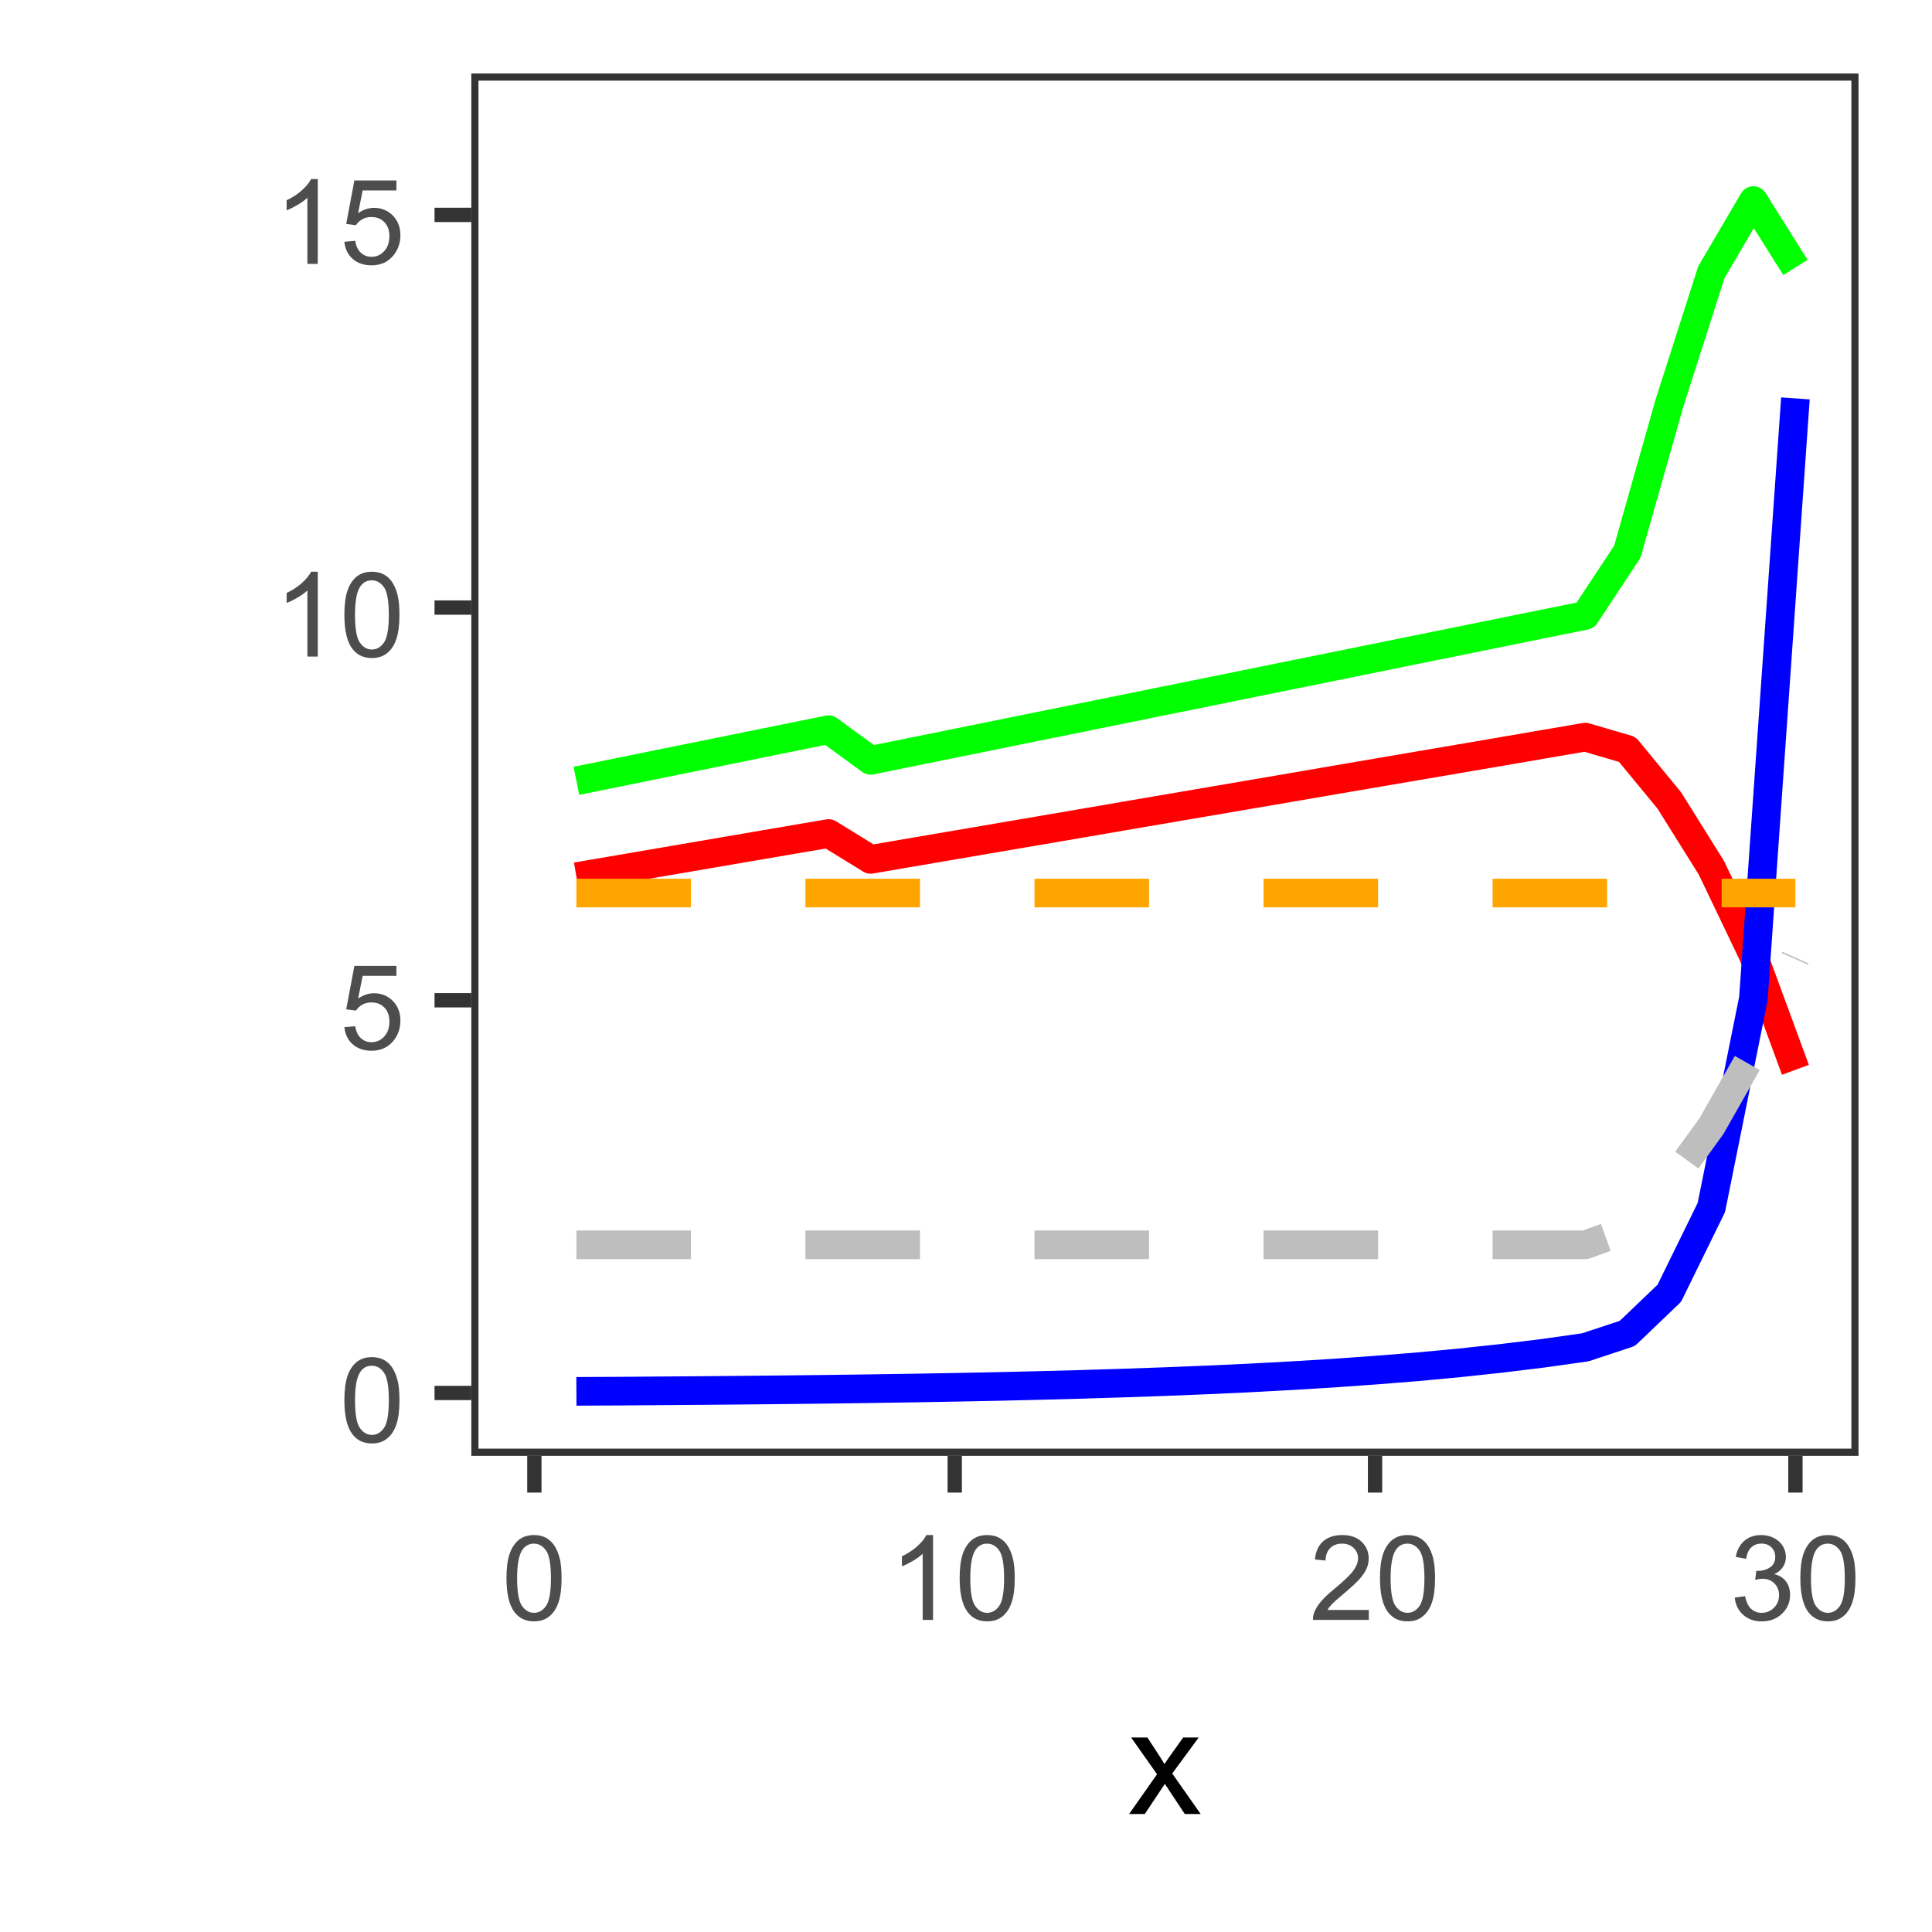
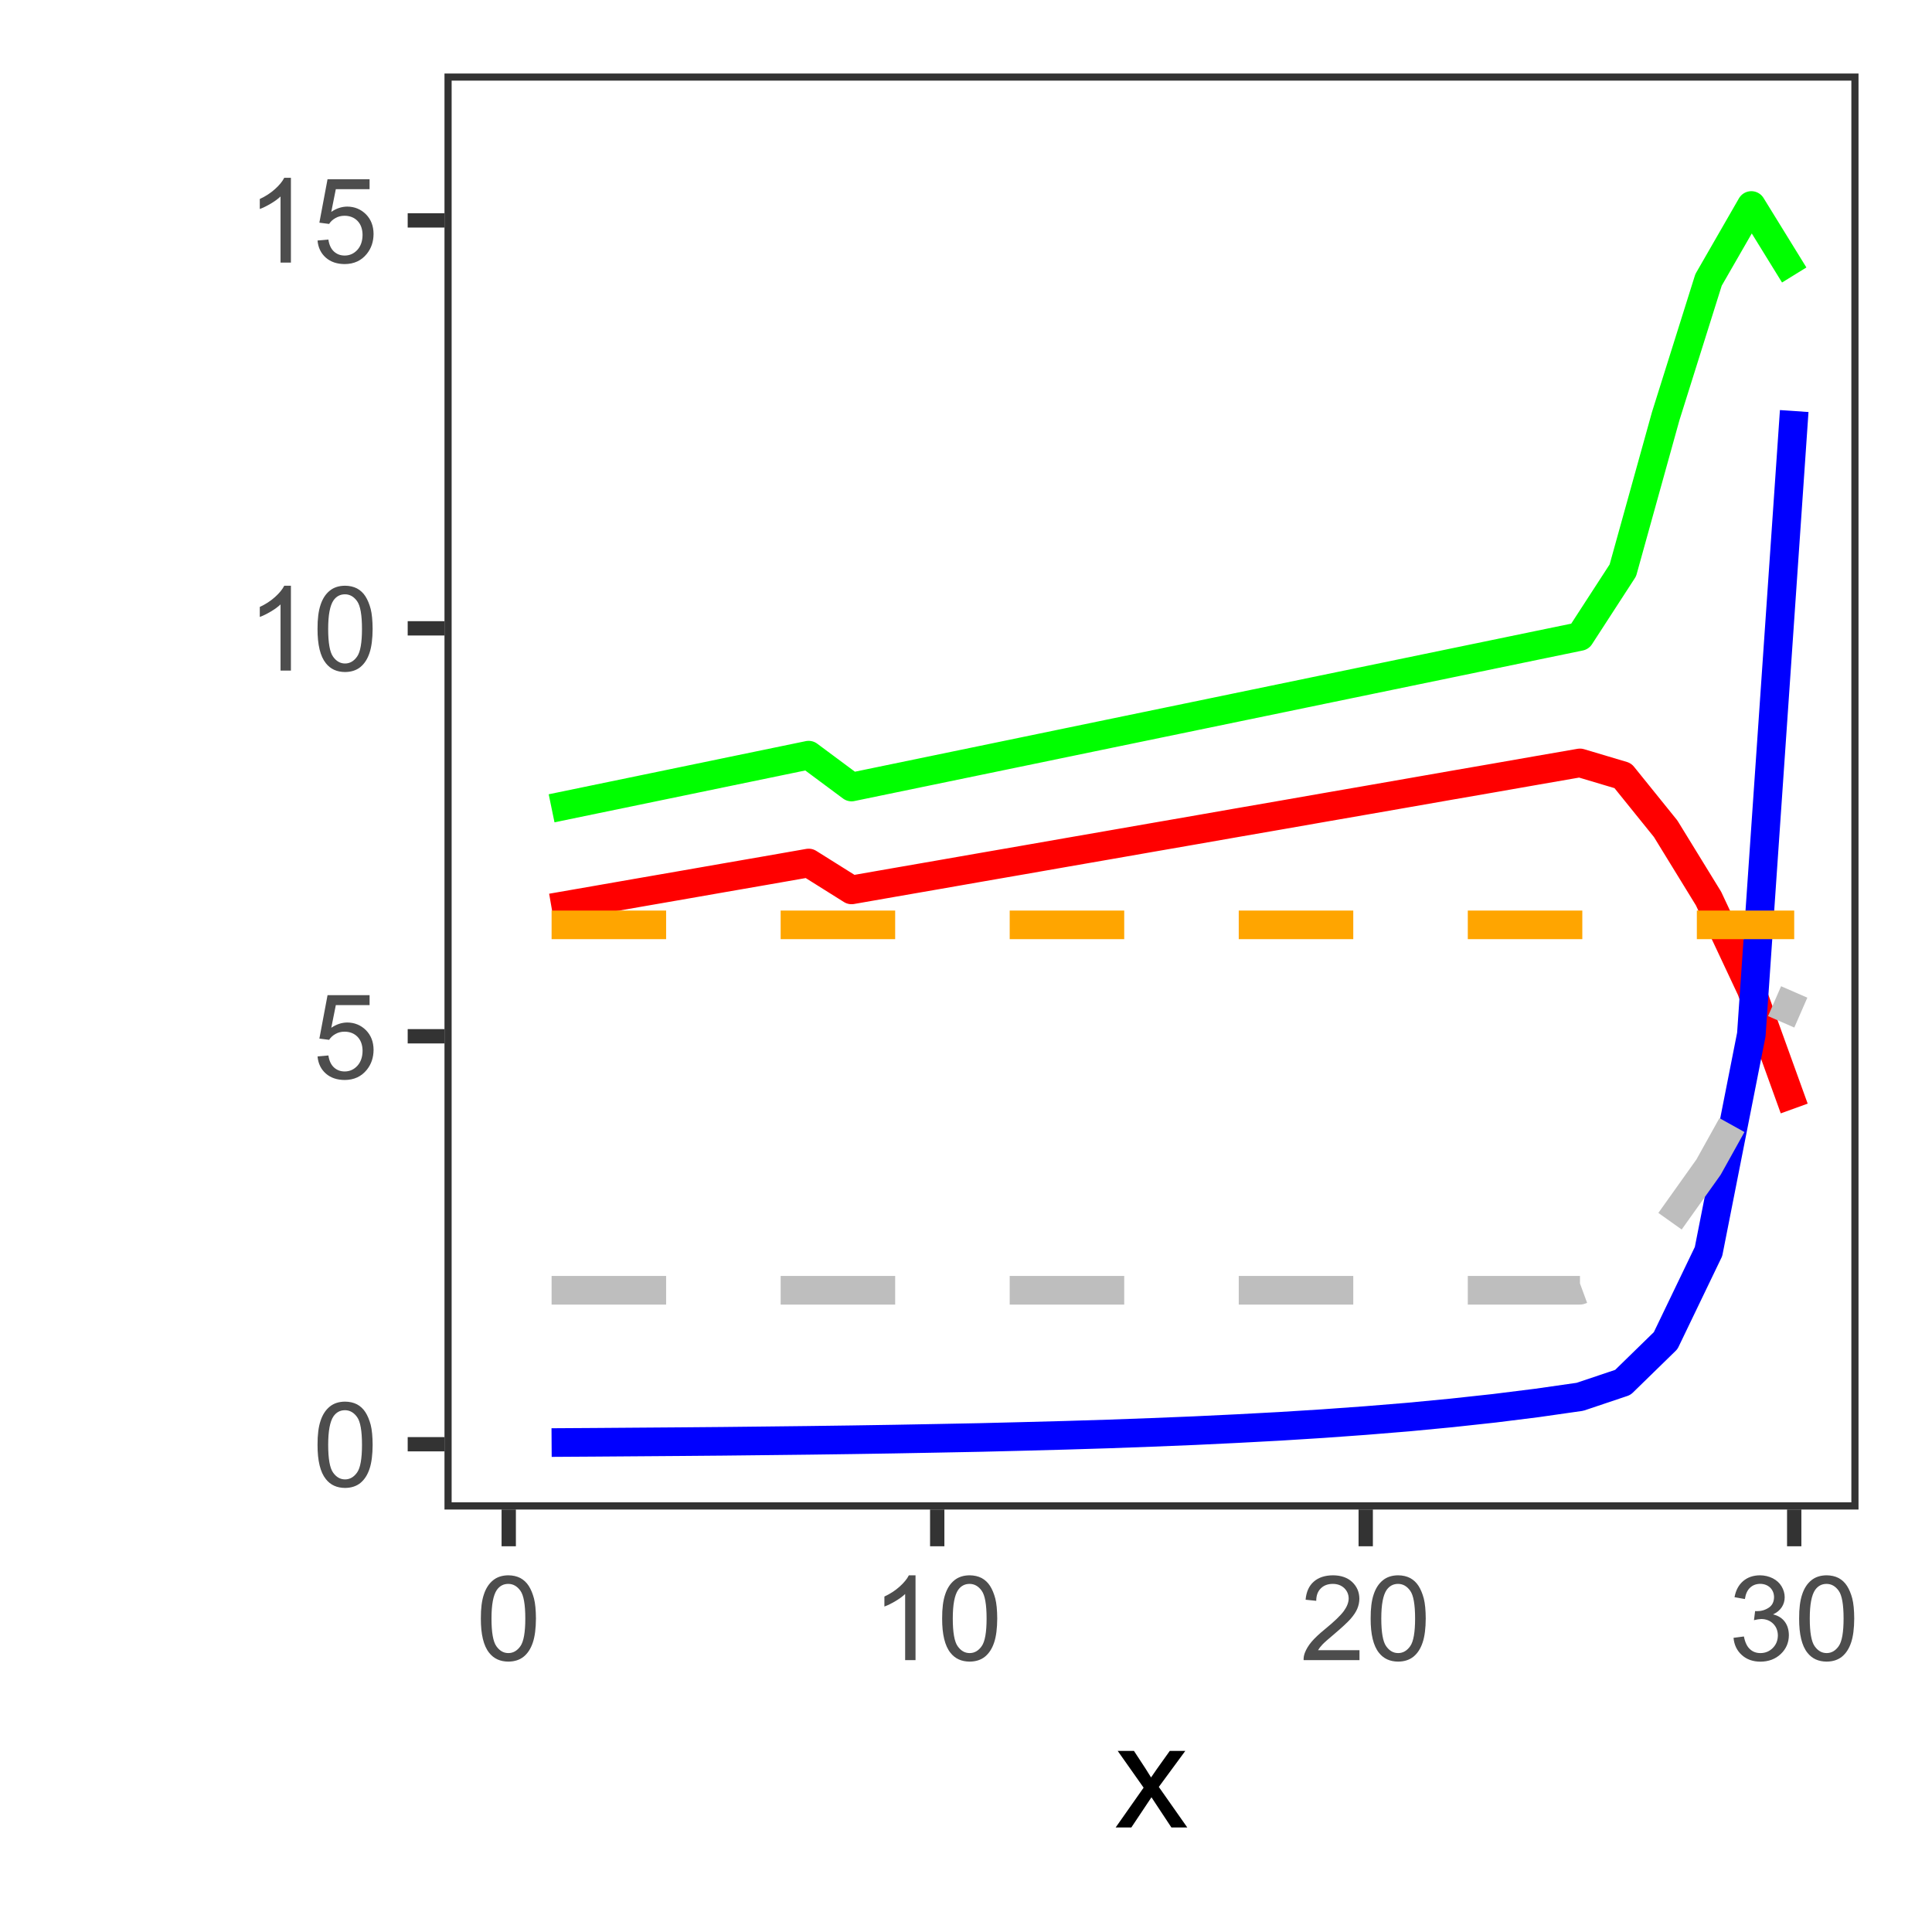
- <svg xmlns="http://www.w3.org/2000/svg" xmlns:xlink="http://www.w3.org/1999/xlink" width="144" height="144" viewBox="0 0 144 144">
+ <svg xmlns="http://www.w3.org/2000/svg" xmlns:xlink="http://www.w3.org/1999/xlink" width="144pt" height="144pt" viewBox="0 0 144 144" version="1.1">
  <defs>
    <g>
-       <g id="glyph-0-0">
-         <path d="M 0.367 -3.105 C 0.367 -3.852 0.441 -4.449 0.594 -4.906 C 0.75 -5.359 0.977 -5.711 1.277 -5.957 C 1.582 -6.203 1.961 -6.324 2.418 -6.324 C 2.758 -6.324 3.055 -6.258 3.309 -6.121 C 3.562 -5.984 3.773 -5.789 3.941 -5.531 C 4.105 -5.277 4.238 -4.965 4.332 -4.594 C 4.426 -4.227 4.473 -3.73 4.473 -3.105 C 4.473 -2.367 4.398 -1.77 4.246 -1.316 C 4.094 -0.863 3.867 -0.512 3.562 -0.266 C 3.262 -0.016 2.879 0.109 2.418 0.109 C 1.812 0.109 1.336 -0.109 0.988 -0.547 C 0.574 -1.07 0.367 -1.922 0.367 -3.105 M 1.16 -3.105 C 1.16 -2.074 1.281 -1.383 1.523 -1.043 C 1.766 -0.699 2.062 -0.527 2.418 -0.527 C 2.773 -0.527 3.074 -0.699 3.316 -1.043 C 3.559 -1.387 3.68 -2.074 3.68 -3.105 C 3.68 -4.145 3.559 -4.832 3.316 -5.172 C 3.074 -5.516 2.773 -5.684 2.41 -5.684 C 2.055 -5.684 1.773 -5.535 1.559 -5.234 C 1.293 -4.852 1.16 -4.141 1.16 -3.105 Z M 1.16 -3.105 " />
-       </g>
-       <g id="glyph-0-1">
-         <path d="M 0.367 -1.648 L 1.176 -1.719 C 1.238 -1.324 1.379 -1.027 1.598 -0.828 C 1.816 -0.629 2.078 -0.527 2.391 -0.527 C 2.762 -0.527 3.078 -0.668 3.336 -0.949 C 3.594 -1.23 3.723 -1.602 3.723 -2.066 C 3.723 -2.508 3.598 -2.855 3.348 -3.109 C 3.102 -3.367 2.777 -3.492 2.375 -3.492 C 2.125 -3.492 1.902 -3.438 1.703 -3.324 C 1.5 -3.211 1.344 -3.062 1.23 -2.883 L 0.504 -2.977 L 1.113 -6.215 L 4.246 -6.215 L 4.246 -5.473 L 1.73 -5.473 L 1.391 -3.781 C 1.77 -4.043 2.168 -4.176 2.582 -4.176 C 3.133 -4.176 3.598 -3.984 3.977 -3.605 C 4.352 -3.223 4.543 -2.734 4.543 -2.137 C 4.543 -1.566 4.375 -1.074 4.043 -0.656 C 3.641 -0.148 3.09 0.109 2.391 0.109 C 1.816 0.109 1.348 -0.055 0.984 -0.375 C 0.625 -0.695 0.418 -1.121 0.367 -1.648 Z M 0.367 -1.648 " />
-       </g>
-       <g id="glyph-0-2">
-         <path d="M 3.277 0 L 2.504 0 L 2.504 -4.93 C 2.32 -4.75 2.074 -4.574 1.773 -4.395 C 1.469 -4.219 1.199 -4.086 0.957 -3.996 L 0.957 -4.742 C 1.391 -4.945 1.77 -5.195 2.094 -5.484 C 2.418 -5.773 2.645 -6.055 2.781 -6.324 L 3.277 -6.324 Z M 3.277 0 " />
-       </g>
-       <g id="glyph-0-3">
-         <path d="M 4.43 -0.742 L 4.43 0 L 0.266 0 C 0.262 -0.188 0.289 -0.367 0.355 -0.539 C 0.461 -0.82 0.633 -1.102 0.867 -1.375 C 1.098 -1.648 1.438 -1.969 1.879 -2.328 C 2.562 -2.891 3.023 -3.336 3.266 -3.664 C 3.508 -3.992 3.625 -4.301 3.625 -4.594 C 3.625 -4.898 3.516 -5.16 3.297 -5.367 C 3.078 -5.578 2.793 -5.684 2.441 -5.684 C 2.066 -5.684 1.77 -5.574 1.547 -5.352 C 1.324 -5.125 1.211 -4.816 1.207 -4.422 L 0.414 -4.504 C 0.469 -5.098 0.672 -5.547 1.027 -5.859 C 1.383 -6.168 1.859 -6.324 2.457 -6.324 C 3.062 -6.324 3.539 -6.156 3.895 -5.824 C 4.246 -5.488 4.422 -5.07 4.422 -4.578 C 4.422 -4.324 4.371 -4.078 4.266 -3.832 C 4.164 -3.59 3.992 -3.332 3.754 -3.062 C 3.516 -2.793 3.117 -2.426 2.562 -1.957 C 2.098 -1.566 1.801 -1.301 1.668 -1.164 C 1.535 -1.023 1.426 -0.883 1.34 -0.742 Z M 4.43 -0.742 " />
-       </g>
-       <g id="glyph-0-4">
-         <path d="M 0.371 -1.664 L 1.145 -1.766 C 1.23 -1.328 1.383 -1.012 1.598 -0.82 C 1.809 -0.625 2.07 -0.527 2.375 -0.527 C 2.738 -0.527 3.047 -0.656 3.297 -0.906 C 3.547 -1.16 3.672 -1.473 3.676 -1.844 C 3.672 -2.199 3.559 -2.492 3.324 -2.723 C 3.094 -2.953 2.797 -3.066 2.441 -3.066 C 2.293 -3.066 2.113 -3.039 1.895 -2.98 L 1.98 -3.66 C 2.031 -3.656 2.074 -3.652 2.105 -3.652 C 2.434 -3.652 2.73 -3.738 2.996 -3.91 C 3.258 -4.082 3.391 -4.348 3.391 -4.703 C 3.391 -4.988 3.293 -5.223 3.102 -5.41 C 2.91 -5.598 2.664 -5.688 2.359 -5.688 C 2.059 -5.688 1.809 -5.594 1.605 -5.406 C 1.406 -5.215 1.277 -4.934 1.219 -4.555 L 0.445 -4.691 C 0.543 -5.211 0.758 -5.613 1.09 -5.898 C 1.426 -6.184 1.844 -6.324 2.344 -6.324 C 2.688 -6.324 3.004 -6.25 3.293 -6.105 C 3.582 -5.957 3.801 -5.754 3.957 -5.5 C 4.109 -5.246 4.184 -4.973 4.184 -4.688 C 4.184 -4.414 4.113 -4.168 3.965 -3.945 C 3.82 -3.723 3.605 -3.543 3.316 -3.41 C 3.691 -3.324 3.98 -3.148 4.184 -2.875 C 4.391 -2.605 4.496 -2.266 4.496 -1.859 C 4.496 -1.312 4.293 -0.844 3.895 -0.461 C 3.492 -0.078 2.984 0.113 2.371 0.113 C 1.82 0.113 1.359 -0.055 0.996 -0.383 C 0.629 -0.711 0.422 -1.141 0.371 -1.664 Z M 0.371 -1.664 " />
-       </g>
-       <g id="glyph-1-0">
-         <path d="M 0.082 0 L 2.164 -2.965 L 0.234 -5.703 L 1.445 -5.703 L 2.32 -4.367 C 2.484 -4.113 2.617 -3.898 2.719 -3.727 C 2.875 -3.965 3.02 -4.172 3.152 -4.355 L 4.113 -5.703 L 5.27 -5.703 L 3.297 -3.02 L 5.418 0 L 4.234 0 L 3.062 -1.773 L 2.75 -2.25 L 1.25 0 Z M 0.082 0 " />
-       </g>
+       <symbol overflow="visible" id="glyph0-0">
+         <path style="stroke:none;" d="M 1.102 0 L 1.102 -5.5 L 5.5 -5.5 L 5.5 0 Z M 1.238 -0.137 L 5.363 -0.137 L 5.363 -5.363 L 1.238 -5.363 Z M 1.238 -0.137 " />
+       </symbol>
+       <symbol overflow="visible" id="glyph0-1">
+         <path style="stroke:none;" d="M 0.367 -3.105 C 0.363 -3.848 0.438 -4.445 0.594 -4.902 C 0.742 -5.355 0.973 -5.707 1.277 -5.953 C 1.578 -6.199 1.957 -6.32 2.418 -6.324 C 2.754 -6.32 3.051 -6.254 3.309 -6.121 C 3.562 -5.984 3.773 -5.789 3.938 -5.531 C 4.102 -5.273 4.23 -4.961 4.328 -4.594 C 4.422 -4.227 4.469 -3.73 4.473 -3.105 C 4.469 -2.367 4.395 -1.77 4.242 -1.316 C 4.09 -0.859 3.863 -0.508 3.562 -0.262 C 3.258 -0.016 2.875 0.105 2.418 0.109 C 1.809 0.105 1.332 -0.109 0.988 -0.547 C 0.57 -1.066 0.363 -1.922 0.367 -3.105 Z M 1.16 -3.105 C 1.16 -2.07 1.281 -1.379 1.523 -1.039 C 1.766 -0.695 2.062 -0.527 2.418 -0.527 C 2.773 -0.527 3.074 -0.699 3.316 -1.043 C 3.559 -1.387 3.68 -2.074 3.68 -3.105 C 3.68 -4.145 3.559 -4.832 3.316 -5.172 C 3.074 -5.512 2.77 -5.684 2.41 -5.684 C 2.051 -5.684 1.77 -5.531 1.559 -5.234 C 1.293 -4.844 1.16 -4.137 1.16 -3.105 Z M 1.16 -3.105 " />
+       </symbol>
+       <symbol overflow="visible" id="glyph0-2">
+         <path style="stroke:none;" d="M 0.367 -1.648 L 1.176 -1.719 C 1.234 -1.32 1.375 -1.023 1.594 -0.824 C 1.812 -0.625 2.078 -0.527 2.391 -0.527 C 2.762 -0.527 3.074 -0.668 3.336 -0.949 C 3.59 -1.23 3.719 -1.602 3.723 -2.066 C 3.719 -2.504 3.594 -2.852 3.348 -3.109 C 3.098 -3.363 2.773 -3.492 2.375 -3.492 C 2.125 -3.492 1.902 -3.434 1.703 -3.32 C 1.5 -3.207 1.344 -3.062 1.23 -2.883 L 0.504 -2.977 L 1.113 -6.215 L 4.246 -6.215 L 4.246 -5.473 L 1.73 -5.473 L 1.391 -3.781 C 1.766 -4.039 2.164 -4.172 2.582 -4.176 C 3.129 -4.172 3.594 -3.98 3.973 -3.605 C 4.352 -3.223 4.539 -2.734 4.543 -2.137 C 4.539 -1.562 4.375 -1.07 4.043 -0.656 C 3.637 -0.148 3.086 0.105 2.391 0.109 C 1.816 0.105 1.348 -0.051 0.984 -0.371 C 0.621 -0.691 0.414 -1.117 0.367 -1.648 Z M 0.367 -1.648 " />
+       </symbol>
+       <symbol overflow="visible" id="glyph0-3">
+         <path style="stroke:none;" d="M 3.277 0 L 2.504 0 L 2.504 -4.93 C 2.316 -4.75 2.074 -4.574 1.773 -4.395 C 1.469 -4.215 1.195 -4.082 0.957 -3.996 L 0.957 -4.742 C 1.387 -4.941 1.766 -5.188 2.09 -5.48 C 2.414 -5.77 2.645 -6.051 2.781 -6.324 L 3.277 -6.324 Z M 3.277 0 " />
+       </symbol>
+       <symbol overflow="visible" id="glyph0-4">
+         <path style="stroke:none;" d="M 4.43 -0.742 L 4.43 0 L 0.266 0 C 0.258 -0.188 0.289 -0.367 0.355 -0.539 C 0.461 -0.82 0.629 -1.098 0.863 -1.375 C 1.094 -1.648 1.434 -1.965 1.879 -2.328 C 2.562 -2.887 3.023 -3.332 3.266 -3.664 C 3.5 -3.988 3.621 -4.301 3.625 -4.594 C 3.621 -4.898 3.512 -5.156 3.297 -5.367 C 3.074 -5.578 2.789 -5.684 2.441 -5.684 C 2.066 -5.684 1.77 -5.57 1.547 -5.348 C 1.32 -5.125 1.207 -4.816 1.207 -4.422 L 0.414 -4.504 C 0.465 -5.094 0.668 -5.543 1.027 -5.855 C 1.379 -6.164 1.855 -6.32 2.457 -6.324 C 3.059 -6.32 3.539 -6.152 3.891 -5.82 C 4.242 -5.484 4.418 -5.07 4.422 -4.578 C 4.418 -4.32 4.367 -4.074 4.266 -3.832 C 4.164 -3.59 3.992 -3.332 3.754 -3.062 C 3.512 -2.793 3.113 -2.426 2.562 -1.957 C 2.094 -1.566 1.797 -1.301 1.664 -1.16 C 1.531 -1.02 1.422 -0.879 1.34 -0.742 Z M 4.43 -0.742 " />
+       </symbol>
+       <symbol overflow="visible" id="glyph0-5">
+         <path style="stroke:none;" d="M 0.371 -1.664 L 1.145 -1.766 C 1.23 -1.324 1.383 -1.008 1.598 -0.816 C 1.809 -0.621 2.066 -0.527 2.375 -0.527 C 2.734 -0.527 3.043 -0.652 3.297 -0.906 C 3.547 -1.156 3.672 -1.469 3.676 -1.844 C 3.672 -2.195 3.555 -2.488 3.324 -2.719 C 3.09 -2.949 2.797 -3.062 2.441 -3.066 C 2.293 -3.062 2.109 -3.035 1.895 -2.98 L 1.98 -3.66 C 2.031 -3.652 2.07 -3.648 2.105 -3.652 C 2.434 -3.648 2.73 -3.734 2.996 -3.91 C 3.254 -4.078 3.387 -4.344 3.391 -4.703 C 3.387 -4.984 3.289 -5.219 3.102 -5.406 C 2.906 -5.59 2.66 -5.684 2.359 -5.688 C 2.055 -5.684 1.805 -5.59 1.605 -5.402 C 1.402 -5.215 1.273 -4.93 1.219 -4.555 L 0.445 -4.691 C 0.539 -5.207 0.754 -5.609 1.09 -5.895 C 1.426 -6.18 1.844 -6.32 2.344 -6.324 C 2.688 -6.32 3.004 -6.246 3.293 -6.102 C 3.582 -5.953 3.801 -5.754 3.953 -5.5 C 4.105 -5.242 4.184 -4.973 4.184 -4.688 C 4.184 -4.414 4.109 -4.164 3.965 -3.945 C 3.816 -3.719 3.602 -3.543 3.316 -3.41 C 3.688 -3.324 3.977 -3.145 4.184 -2.875 C 4.391 -2.602 4.492 -2.262 4.496 -1.859 C 4.492 -1.305 4.293 -0.84 3.895 -0.461 C 3.492 -0.078 2.984 0.109 2.371 0.113 C 1.816 0.109 1.355 -0.051 0.992 -0.379 C 0.625 -0.707 0.418 -1.137 0.371 -1.664 Z M 0.371 -1.664 " />
+       </symbol>
+       <symbol overflow="visible" id="glyph1-0">
+         <path style="stroke:none;" d="M 1.375 0 L 1.375 -6.875 L 6.875 -6.875 L 6.875 0 Z M 1.547 -0.172 L 6.703 -0.172 L 6.703 -6.703 L 1.547 -6.703 Z M 1.547 -0.172 " />
+       </symbol>
+       <symbol overflow="visible" id="glyph1-1">
+         <path style="stroke:none;" d="M 0.082 0 L 2.164 -2.965 L 0.234 -5.703 L 1.445 -5.703 L 2.32 -4.367 C 2.484 -4.109 2.617 -3.898 2.719 -3.727 C 2.875 -3.961 3.02 -4.168 3.152 -4.355 L 4.113 -5.703 L 5.27 -5.703 L 3.297 -3.02 L 5.418 0 L 4.234 0 L 3.062 -1.773 L 2.75 -2.25 L 1.25 0 Z M 0.082 0 " />
+       </symbol>
    </g>
-     <clipPath id="clip-0">
-       <path clip-rule="nonzero" d="M 35.129 5.48 L 138.523 5.48 L 138.523 108.512 L 35.129 108.512 Z M 35.129 5.48 " />
+     <clipPath id="clip1">
+       <path d="M 33.129 5.48 L 138.523 5.48 L 138.523 112.512 L 33.129 112.512 Z M 33.129 5.48 " />
    </clipPath>
-     <clipPath id="clip-1">
-       <path clip-rule="nonzero" d="M 35.129 5.48 L 138.523 5.48 L 138.523 108.512 L 35.129 108.512 Z M 35.129 5.48 " />
+     <clipPath id="clip2">
+       <path d="M 33.129 5.48 L 138.523 5.48 L 138.523 112.512 L 33.129 112.512 Z M 33.129 5.48 " />
    </clipPath>
  </defs>
-   <rect x="-14.4" y="-14.4" width="172.8" height="172.8" fill="rgb(100%, 100%, 100%)" fill-opacity="1" />
-   <rect x="-14.4" y="-14.4" width="172.8" height="172.8" fill="rgb(100%, 100%, 100%)" fill-opacity="1" />
-   <path fill="none" stroke-width="1.067" stroke-linecap="round" stroke-linejoin="round" stroke="rgb(100%, 100%, 100%)" stroke-opacity="1" stroke-miterlimit="10" d="M 0 144 L 144 144 L 144 0 L 0 0 Z M 0 144 " />
-   <g clip-path="url(#clip-0)">
-     <path fill-rule="nonzero" fill="rgb(100%, 100%, 100%)" fill-opacity="1" d="M 35.129 108.508 L 138.523 108.508 L 138.523 5.477 L 35.129 5.477 Z M 35.129 108.508 " />
-   </g>
-   <path fill="none" stroke-width="2.134" stroke-linecap="butt" stroke-linejoin="round" stroke="rgb(100%, 0%, 0%)" stroke-opacity="1" stroke-miterlimit="10" d="M 42.961 65.34 L 52.359 63.734 L 55.492 63.195 L 61.758 62.125 L 64.891 64.055 L 68.027 63.516 L 80.559 61.375 L 83.691 60.836 L 96.223 58.695 L 99.355 58.156 L 105.621 57.086 L 108.758 56.551 L 111.891 56.016 L 115.023 55.477 L 118.156 54.941 L 121.289 55.859 L 124.422 59.664 L 127.555 64.676 L 130.688 71.223 L 133.82 79.738 " />
-   <path fill="none" stroke-width="2.134" stroke-linecap="butt" stroke-linejoin="round" stroke="rgb(0%, 0%, 100%)" stroke-opacity="1" stroke-miterlimit="10" d="M 42.961 103.703 L 46.094 103.688 L 52.359 103.641 L 55.492 103.613 L 58.625 103.582 L 61.758 103.547 L 64.891 103.504 L 68.027 103.457 L 71.16 103.402 L 74.293 103.34 L 77.426 103.266 L 80.559 103.184 L 83.691 103.086 L 86.824 102.977 L 89.957 102.852 L 93.09 102.707 L 96.223 102.539 L 99.355 102.348 L 102.488 102.125 L 105.621 101.875 L 108.758 101.582 L 111.891 101.246 L 115.023 100.863 L 118.156 100.422 L 121.289 99.387 L 124.422 96.391 L 127.555 90 L 130.688 74.43 L 133.82 29.695 " />
-   <path fill="none" stroke-width="2.134" stroke-linecap="butt" stroke-linejoin="round" stroke="rgb(0%, 100%, 0%)" stroke-opacity="1" stroke-miterlimit="10" d="M 42.961 58.199 L 49.227 56.926 L 52.359 56.293 L 58.625 55.02 L 61.758 54.387 L 64.891 56.672 L 68.027 56.035 L 71.16 55.402 L 77.426 54.129 L 80.559 53.496 L 86.824 52.223 L 89.957 51.59 L 96.223 50.316 L 99.355 49.684 L 105.621 48.41 L 108.758 47.777 L 115.023 46.504 L 118.156 45.871 L 121.289 41.129 L 124.422 30.074 L 127.555 20.289 L 130.688 14.949 L 133.82 19.934 " />
-   <path fill="none" stroke-width="2.134" stroke-linecap="butt" stroke-linejoin="round" stroke="rgb(100%, 64.706%, 0%)" stroke-opacity="1" stroke-dasharray="8.536 8.536" stroke-miterlimit="10" d="M 42.961 66.562 L 133.82 66.562 " />
-   <path fill="none" stroke-width="2.134" stroke-linecap="butt" stroke-linejoin="round" stroke="rgb(74.51%, 74.51%, 74.51%)" stroke-opacity="1" stroke-dasharray="8.536 8.536" stroke-miterlimit="10" d="M 42.961 92.781 L 118.156 92.781 L 121.289 91.648 L 124.422 88.266 L 127.555 83.945 L 130.688 78.426 L 133.82 71.375 " />
-   <g clip-path="url(#clip-1)">
-     <path fill="none" stroke-width="1.067" stroke-linecap="round" stroke-linejoin="round" stroke="rgb(20%, 20%, 20%)" stroke-opacity="1" stroke-miterlimit="10" d="M 35.129 108.508 L 138.523 108.508 L 138.523 5.477 L 35.129 5.477 Z M 35.129 108.508 " />
-   </g>
-   <g fill="rgb(30.196%, 30.196%, 30.196%)" fill-opacity="1">
-     <use xlink:href="#glyph-0-0" x="25.301" y="107.477" />
-   </g>
-   <g fill="rgb(30.196%, 30.196%, 30.196%)" fill-opacity="1">
-     <use xlink:href="#glyph-0-1" x="25.301" y="78.207" />
-   </g>
-   <g fill="rgb(30.196%, 30.196%, 30.196%)" fill-opacity="1">
-     <use xlink:href="#glyph-0-2" x="20.406" y="48.938" />
-     <use xlink:href="#glyph-0-0" x="25.3" y="48.938" />
-   </g>
-   <g fill="rgb(30.196%, 30.196%, 30.196%)" fill-opacity="1">
-     <use xlink:href="#glyph-0-2" x="20.406" y="19.668" />
-     <use xlink:href="#glyph-0-1" x="25.3" y="19.668" />
-   </g>
-   <path fill="none" stroke-width="1.067" stroke-linecap="butt" stroke-linejoin="round" stroke="rgb(20%, 20%, 20%)" stroke-opacity="1" stroke-miterlimit="10" d="M 32.387 103.824 L 35.129 103.824 " />
-   <path fill="none" stroke-width="1.067" stroke-linecap="butt" stroke-linejoin="round" stroke="rgb(20%, 20%, 20%)" stroke-opacity="1" stroke-miterlimit="10" d="M 32.387 74.555 L 35.129 74.555 " />
-   <path fill="none" stroke-width="1.067" stroke-linecap="butt" stroke-linejoin="round" stroke="rgb(20%, 20%, 20%)" stroke-opacity="1" stroke-miterlimit="10" d="M 32.387 45.285 L 35.129 45.285 " />
-   <path fill="none" stroke-width="1.067" stroke-linecap="butt" stroke-linejoin="round" stroke="rgb(20%, 20%, 20%)" stroke-opacity="1" stroke-miterlimit="10" d="M 32.387 16.016 L 35.129 16.016 " />
-   <path fill="none" stroke-width="1.067" stroke-linecap="butt" stroke-linejoin="round" stroke="rgb(20%, 20%, 20%)" stroke-opacity="1" stroke-miterlimit="10" d="M 39.828 111.25 L 39.828 108.508 " />
-   <path fill="none" stroke-width="1.067" stroke-linecap="butt" stroke-linejoin="round" stroke="rgb(20%, 20%, 20%)" stroke-opacity="1" stroke-miterlimit="10" d="M 71.16 111.25 L 71.16 108.508 " />
-   <path fill="none" stroke-width="1.067" stroke-linecap="butt" stroke-linejoin="round" stroke="rgb(20%, 20%, 20%)" stroke-opacity="1" stroke-miterlimit="10" d="M 102.488 111.25 L 102.488 108.508 " />
-   <path fill="none" stroke-width="1.067" stroke-linecap="butt" stroke-linejoin="round" stroke="rgb(20%, 20%, 20%)" stroke-opacity="1" stroke-miterlimit="10" d="M 133.82 111.25 L 133.82 108.508 " />
-   <g fill="rgb(30.196%, 30.196%, 30.196%)" fill-opacity="1">
-     <use xlink:href="#glyph-0-0" x="37.383" y="120.738" />
-   </g>
-   <g fill="rgb(30.196%, 30.196%, 30.196%)" fill-opacity="1">
-     <use xlink:href="#glyph-0-2" x="66.266" y="120.738" />
-     <use xlink:href="#glyph-0-0" x="71.16" y="120.738" />
-   </g>
-   <g fill="rgb(30.196%, 30.196%, 30.196%)" fill-opacity="1">
-     <use xlink:href="#glyph-0-3" x="97.594" y="120.738" />
-     <use xlink:href="#glyph-0-0" x="102.488" y="120.738" />
-   </g>
-   <g fill="rgb(30.196%, 30.196%, 30.196%)" fill-opacity="1">
-     <use xlink:href="#glyph-0-4" x="128.926" y="120.738" />
-     <use xlink:href="#glyph-0-0" x="133.82" y="120.738" />
-   </g>
-   <g fill="rgb(0%, 0%, 0%)" fill-opacity="1">
-     <use xlink:href="#glyph-1-0" x="84.074" y="135.207" />
+   <g id="surface1">
+     <rect x="0" y="0" width="144" height="144" style="fill:rgb(100%,100%,100%);fill-opacity:1;stroke:none;" />
+     <rect x="0" y="0" width="144" height="144" style="fill:rgb(100%,100%,100%);fill-opacity:1;stroke:none;" />
+     <path style="fill:none;stroke-width:1.067;stroke-linecap:round;stroke-linejoin:round;stroke:rgb(100%,100%,100%);stroke-opacity:1;stroke-miterlimit:10;" d="M 0 144 L 144 144 L 144 0 L 0 0 Z M 0 144 " />
+     <g clip-path="url(#clip1)" clip-rule="nonzero">
+       <path style=" stroke:none;fill-rule:nonzero;fill:rgb(100%,100%,100%);fill-opacity:1;" d="M 33.129 112.508 L 138.523 112.508 L 138.523 5.477 L 33.129 5.477 Z M 33.129 112.508 " />
+     </g>
+     <path style="fill:none;stroke-width:2.134;stroke-linecap:butt;stroke-linejoin:round;stroke:rgb(100%,0%,0%);stroke-opacity:1;stroke-miterlimit:10;" d="M 41.113 67.664 L 44.305 67.109 L 47.5 66.551 L 50.695 65.996 L 53.887 65.438 L 57.082 64.883 L 60.273 64.324 L 63.469 66.328 L 66.66 65.77 L 69.855 65.215 L 73.051 64.656 L 76.242 64.102 L 79.438 63.543 L 82.629 62.988 L 85.824 62.43 L 89.02 61.875 L 92.211 61.316 L 95.406 60.762 L 98.598 60.203 L 101.793 59.648 L 104.988 59.09 L 108.18 58.531 L 111.375 57.977 L 114.566 57.418 L 117.762 56.863 L 120.957 57.816 L 124.148 61.77 L 127.344 66.973 L 130.535 73.773 L 133.73 82.621 " />
+     <path style="fill:none;stroke-width:2.134;stroke-linecap:butt;stroke-linejoin:round;stroke:rgb(0%,0%,100%);stroke-opacity:1;stroke-miterlimit:10;" d="M 41.113 107.52 L 44.305 107.5 L 50.695 107.453 L 53.887 107.426 L 57.082 107.391 L 60.273 107.355 L 63.469 107.312 L 66.66 107.262 L 69.855 107.203 L 73.051 107.141 L 76.242 107.062 L 79.438 106.977 L 82.629 106.879 L 85.824 106.762 L 89.02 106.633 L 92.211 106.48 L 95.406 106.309 L 98.598 106.109 L 101.793 105.879 L 104.988 105.617 L 108.18 105.312 L 111.375 104.965 L 114.566 104.566 L 117.762 104.109 L 120.957 103.035 L 124.148 99.922 L 127.344 93.281 L 130.535 77.105 L 133.73 30.637 " />
+     <path style="fill:none;stroke-width:2.134;stroke-linecap:butt;stroke-linejoin:round;stroke:rgb(0%,100%,0%);stroke-opacity:1;stroke-miterlimit:10;" d="M 41.113 60.246 L 44.305 59.586 L 50.695 58.266 L 53.887 57.605 L 57.082 56.945 L 60.273 56.285 L 63.469 58.66 L 66.66 58 L 73.051 56.68 L 76.242 56.02 L 79.438 55.359 L 82.629 54.699 L 89.02 53.379 L 92.211 52.719 L 95.406 52.059 L 98.598 51.398 L 104.988 50.078 L 108.18 49.418 L 111.375 48.758 L 114.566 48.098 L 117.762 47.438 L 120.957 42.512 L 124.148 31.031 L 127.344 20.863 L 130.535 15.316 L 133.73 20.496 " />
+     <path style="fill:none;stroke-width:2.134;stroke-linecap:butt;stroke-linejoin:round;stroke:rgb(100%,64.706%,0%);stroke-opacity:1;stroke-dasharray:8.536,8.536;stroke-miterlimit:10;" d="M 41.113 68.934 L 133.73 68.934 " />
+     <path style="fill:none;stroke-width:2.134;stroke-linecap:butt;stroke-linejoin:round;stroke:rgb(74.51%,74.51%,74.51%);stroke-opacity:1;stroke-dasharray:8.536,8.536;stroke-miterlimit:10;" d="M 41.113 96.168 L 117.762 96.168 L 120.957 94.992 L 124.148 91.48 L 127.344 86.992 L 130.535 81.258 L 133.73 73.934 " />
+     <g clip-path="url(#clip2)" clip-rule="nonzero">
+       <path style="fill:none;stroke-width:1.067;stroke-linecap:round;stroke-linejoin:round;stroke:rgb(20%,20%,20%);stroke-opacity:1;stroke-miterlimit:10;" d="M 33.129 112.508 L 138.523 112.508 L 138.523 5.477 L 33.129 5.477 Z M 33.129 112.508 " />
+     </g>
+     <g style="fill:rgb(30.196%,30.196%,30.196%);fill-opacity:1;">
+       <use xlink:href="#glyph0-1" x="23.301" y="110.793" />
+     </g>
+     <g style="fill:rgb(30.196%,30.196%,30.196%);fill-opacity:1;">
+       <use xlink:href="#glyph0-2" x="23.301" y="80.387" />
+     </g>
+     <g style="fill:rgb(30.196%,30.196%,30.196%);fill-opacity:1;">
+       <use xlink:href="#glyph0-3" x="18.406" y="49.98" />
+       <use xlink:href="#glyph0-1" x="23.3" y="49.98" />
+     </g>
+     <g style="fill:rgb(30.196%,30.196%,30.196%);fill-opacity:1;">
+       <use xlink:href="#glyph0-3" x="18.406" y="19.574" />
+       <use xlink:href="#glyph0-2" x="23.3" y="19.574" />
+     </g>
+     <path style="fill:none;stroke-width:1.067;stroke-linecap:butt;stroke-linejoin:round;stroke:rgb(20%,20%,20%);stroke-opacity:1;stroke-miterlimit:10;" d="M 30.387 107.645 L 33.129 107.645 " />
+     <path style="fill:none;stroke-width:1.067;stroke-linecap:butt;stroke-linejoin:round;stroke:rgb(20%,20%,20%);stroke-opacity:1;stroke-miterlimit:10;" d="M 30.387 77.238 L 33.129 77.238 " />
+     <path style="fill:none;stroke-width:1.067;stroke-linecap:butt;stroke-linejoin:round;stroke:rgb(20%,20%,20%);stroke-opacity:1;stroke-miterlimit:10;" d="M 30.387 46.832 L 33.129 46.832 " />
+     <path style="fill:none;stroke-width:1.067;stroke-linecap:butt;stroke-linejoin:round;stroke:rgb(20%,20%,20%);stroke-opacity:1;stroke-miterlimit:10;" d="M 30.387 16.426 L 33.129 16.426 " />
+     <path style="fill:none;stroke-width:1.067;stroke-linecap:butt;stroke-linejoin:round;stroke:rgb(20%,20%,20%);stroke-opacity:1;stroke-miterlimit:10;" d="M 37.918 115.25 L 37.918 112.508 " />
+     <path style="fill:none;stroke-width:1.067;stroke-linecap:butt;stroke-linejoin:round;stroke:rgb(20%,20%,20%);stroke-opacity:1;stroke-miterlimit:10;" d="M 69.855 115.25 L 69.855 112.508 " />
+     <path style="fill:none;stroke-width:1.067;stroke-linecap:butt;stroke-linejoin:round;stroke:rgb(20%,20%,20%);stroke-opacity:1;stroke-miterlimit:10;" d="M 101.793 115.25 L 101.793 112.508 " />
+     <path style="fill:none;stroke-width:1.067;stroke-linecap:butt;stroke-linejoin:round;stroke:rgb(20%,20%,20%);stroke-opacity:1;stroke-miterlimit:10;" d="M 133.73 115.25 L 133.73 112.508 " />
+     <g style="fill:rgb(30.196%,30.196%,30.196%);fill-opacity:1;">
+       <use xlink:href="#glyph0-1" x="35.473" y="123.738" />
+     </g>
+     <g style="fill:rgb(30.196%,30.196%,30.196%);fill-opacity:1;">
+       <use xlink:href="#glyph0-3" x="64.961" y="123.738" />
+       <use xlink:href="#glyph0-1" x="69.855" y="123.738" />
+     </g>
+     <g style="fill:rgb(30.196%,30.196%,30.196%);fill-opacity:1;">
+       <use xlink:href="#glyph0-4" x="96.898" y="123.738" />
+       <use xlink:href="#glyph0-1" x="101.793" y="123.738" />
+     </g>
+     <g style="fill:rgb(30.196%,30.196%,30.196%);fill-opacity:1;">
+       <use xlink:href="#glyph0-5" x="128.836" y="123.738" />
+       <use xlink:href="#glyph0-1" x="133.73" y="123.738" />
+     </g>
+     <g style="fill:rgb(0%,0%,0%);fill-opacity:1;">
+       <use xlink:href="#glyph1-1" x="83.074" y="136.207" />
+     </g>
  </g>
</svg>
